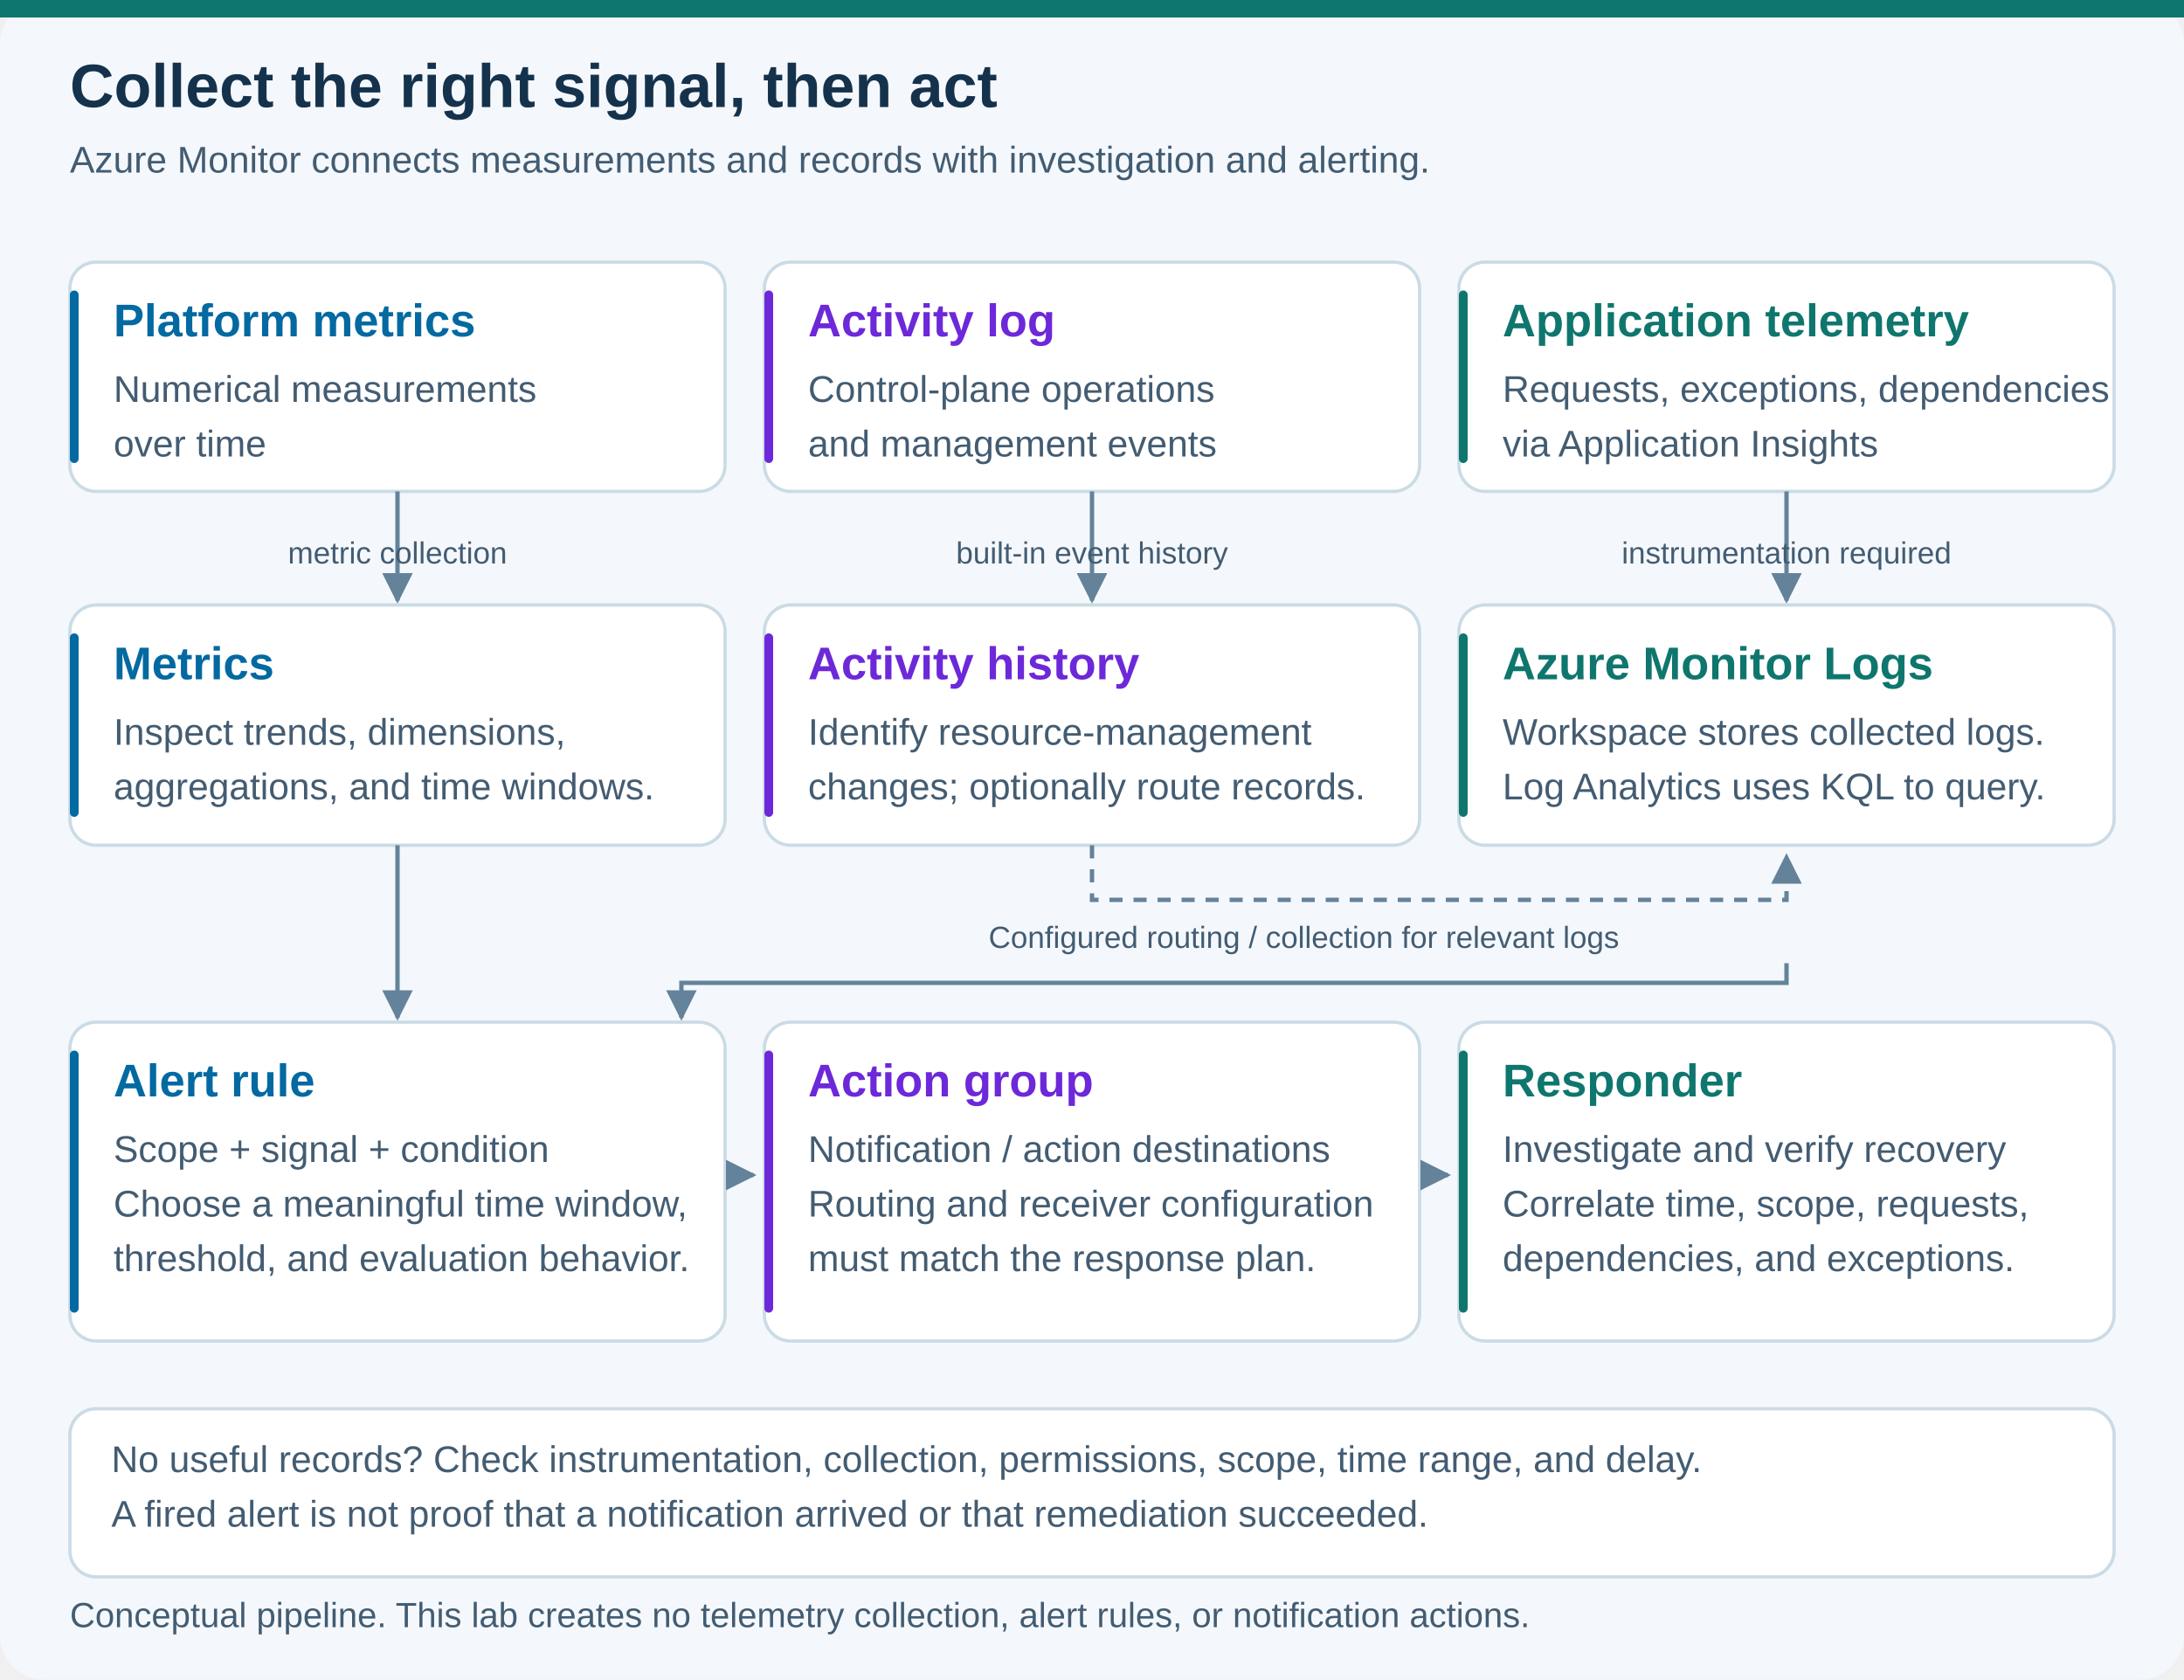
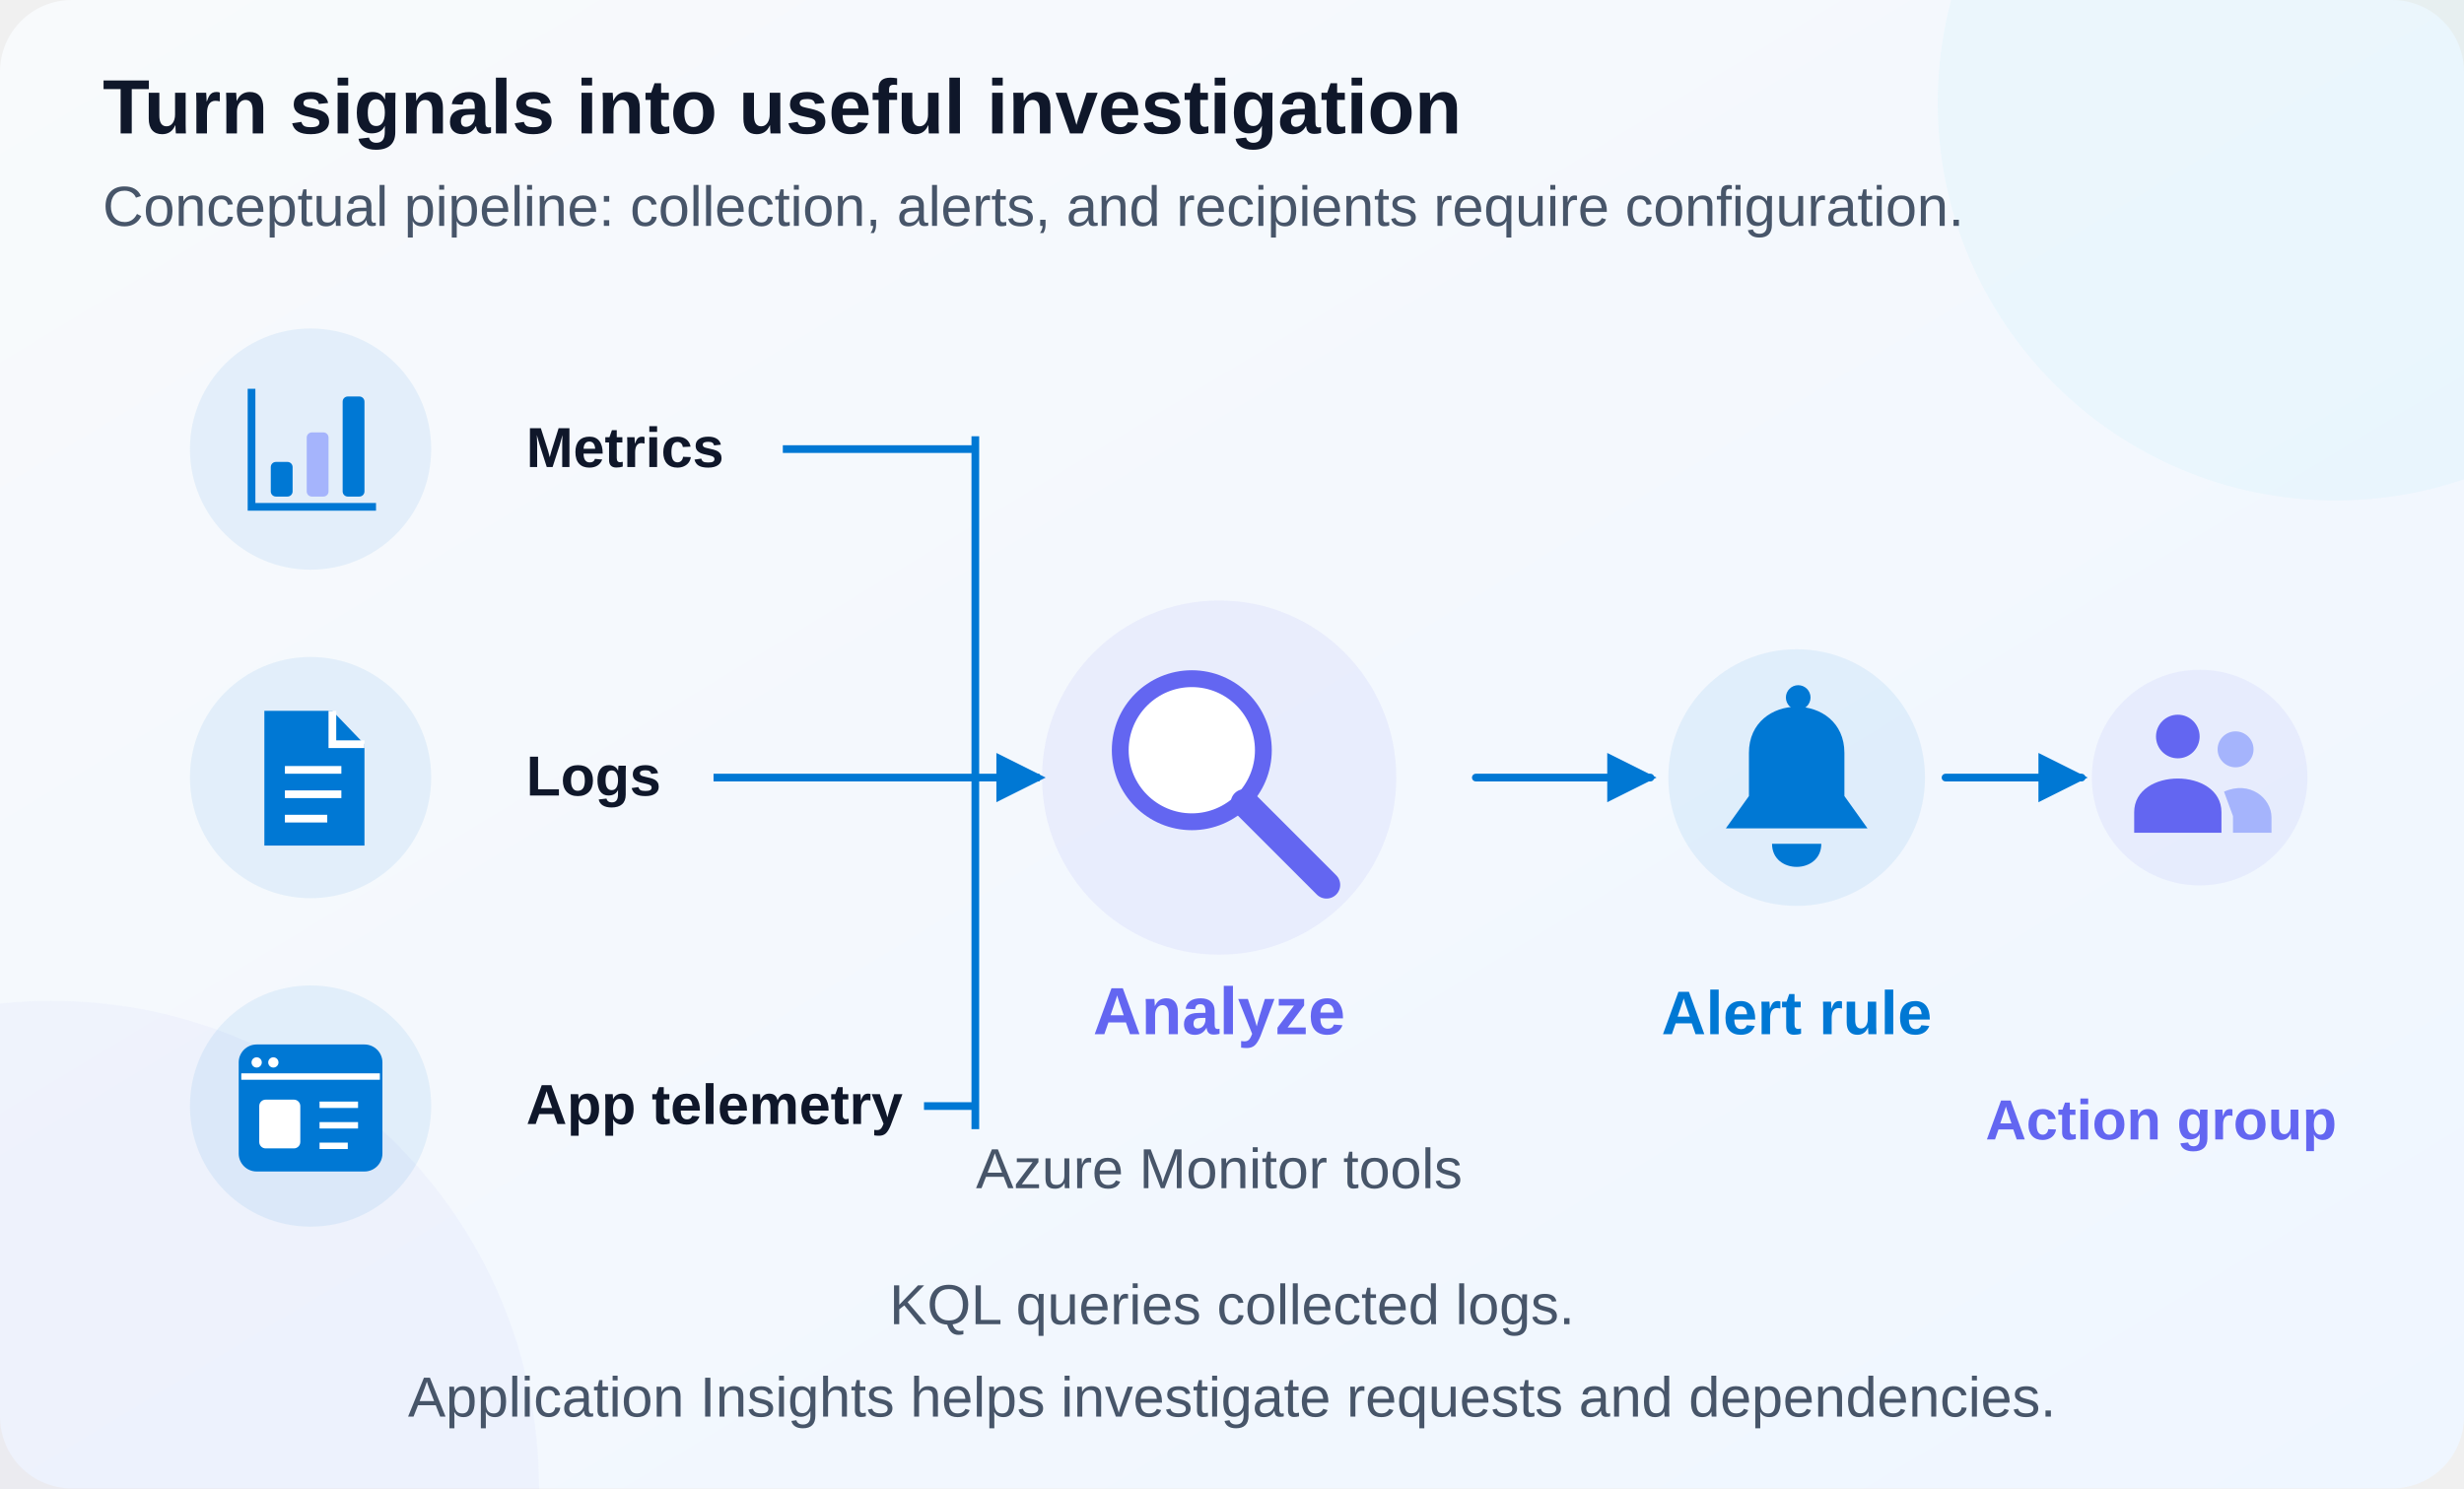
- <svg xmlns="http://www.w3.org/2000/svg" viewBox="0 0 1000 769" width="1000" height="769" role="img" aria-labelledby="title desc">
+ <svg xmlns="http://www.w3.org/2000/svg" viewBox="0 0 960 580" width="960" height="580" role="img" aria-labelledby="title desc">
  <defs>
-     <marker id="arrow" viewBox="0 0 10 10" refX="9" refY="5" markerWidth="7" markerHeight="7" orient="auto-start-reverse">
-       <path d="M 0 0 L 10 5 L 0 10 z" fill="#64839a" />
+     <linearGradient id="canvas" x2="1" y2="1">
+       <stop stop-color="#F8FAFC" />
+       <stop offset="1" stop-color="#EFF6FF" />
+     </linearGradient>
+     <linearGradient id="cloud" x2="0.8" y2="1">
+       <stop stop-color="#E0F2FE" />
+       <stop offset="1" stop-color="#A5B4FC" />
+     </linearGradient>
+     <marker id="arrow" viewBox="0 0 10 10" refX="8" refY="5" markerWidth="8" markerHeight="8" orient="auto">
+       <path d="M1 1L9 5L1 9Z" fill="#0078D4" />
    </marker>
  </defs>
-   <rect width="1000" height="769" rx="20" fill="#f4f8fc" />
-   <rect x="0" y="0" width="1000" height="8" fill="#0f766e" />
-   <text x="32" y="49" font-family="Segoe UI,Arial,sans-serif" font-size="28" fill="#15324d" font-weight="700" text-anchor="start">Collect the right signal, then act</text>
-   <text x="32" y="79" font-family="Segoe UI,Arial,sans-serif" font-size="17" fill="#435c72" font-weight="400" text-anchor="start">Azure Monitor connects measurements and records with investigation and alerting.</text>
-   <rect x="32" y="120" width="300" height="105" rx="12" fill="#ffffff" stroke="#cbdbe6" stroke-width="1.5" />
-   <rect x="32" y="133" width="4" height="79" rx="2" fill="#0369a1" />
-   <text x="52" y="154" font-family="Segoe UI,Arial,sans-serif" font-size="21" fill="#0369a1" font-weight="700" text-anchor="start">Platform metrics</text>
-   <text x="52" y="184" font-family="Segoe UI,Arial,sans-serif" font-size="17" fill="#435c72" font-weight="400" text-anchor="start">Numerical measurements</text>
-   <text x="52" y="209" font-family="Segoe UI,Arial,sans-serif" font-size="17" fill="#435c72" font-weight="400" text-anchor="start">over time</text>
-   <rect x="350" y="120" width="300" height="105" rx="12" fill="#ffffff" stroke="#cbdbe6" stroke-width="1.5" />
-   <rect x="350" y="133" width="4" height="79" rx="2" fill="#6d28d9" />
-   <text x="370" y="154" font-family="Segoe UI,Arial,sans-serif" font-size="21" fill="#6d28d9" font-weight="700" text-anchor="start">Activity log</text>
-   <text x="370" y="184" font-family="Segoe UI,Arial,sans-serif" font-size="17" fill="#435c72" font-weight="400" text-anchor="start">Control-plane operations</text>
-   <text x="370" y="209" font-family="Segoe UI,Arial,sans-serif" font-size="17" fill="#435c72" font-weight="400" text-anchor="start">and management events</text>
-   <rect x="668" y="120" width="300" height="105" rx="12" fill="#ffffff" stroke="#cbdbe6" stroke-width="1.5" />
-   <rect x="668" y="133" width="4" height="79" rx="2" fill="#0f766e" />
-   <text x="688" y="154" font-family="Segoe UI,Arial,sans-serif" font-size="21" fill="#0f766e" font-weight="700" text-anchor="start">Application telemetry</text>
-   <text x="688" y="184" font-family="Segoe UI,Arial,sans-serif" font-size="17" fill="#435c72" font-weight="400" text-anchor="start">Requests, exceptions, dependencies</text>
-   <text x="688" y="209" font-family="Segoe UI,Arial,sans-serif" font-size="17" fill="#435c72" font-weight="400" text-anchor="start">via Application Insights</text>
-   <line x1="182" y1="225" x2="182" y2="275" stroke="#64839a" stroke-width="2" marker-end="url(#arrow)" />
-   <text x="182" y="258" font-family="Segoe UI,Arial,sans-serif" font-size="14" fill="#435c72" font-weight="400" text-anchor="middle">metric collection</text>
-   <line x1="500" y1="225" x2="500" y2="275" stroke="#64839a" stroke-width="2" marker-end="url(#arrow)" />
-   <text x="500" y="258" font-family="Segoe UI,Arial,sans-serif" font-size="14" fill="#435c72" font-weight="400" text-anchor="middle">built-in event history</text>
-   <line x1="818" y1="225" x2="818" y2="275" stroke="#64839a" stroke-width="2" marker-end="url(#arrow)" />
-   <text x="818" y="258" font-family="Segoe UI,Arial,sans-serif" font-size="14" fill="#435c72" font-weight="400" text-anchor="middle">instrumentation required</text>
-   <rect x="32" y="277" width="300" height="110" rx="12" fill="#ffffff" stroke="#cbdbe6" stroke-width="1.5" />
-   <rect x="32" y="290" width="4" height="84" rx="2" fill="#0369a1" />
-   <text x="52" y="311" font-family="Segoe UI,Arial,sans-serif" font-size="21" fill="#0369a1" font-weight="700" text-anchor="start">Metrics</text>
-   <text x="52" y="341" font-family="Segoe UI,Arial,sans-serif" font-size="17" fill="#435c72" font-weight="400" text-anchor="start">Inspect trends, dimensions,</text>
-   <text x="52" y="366" font-family="Segoe UI,Arial,sans-serif" font-size="17" fill="#435c72" font-weight="400" text-anchor="start">aggregations, and time windows.</text>
-   <rect x="350" y="277" width="300" height="110" rx="12" fill="#ffffff" stroke="#cbdbe6" stroke-width="1.5" />
-   <rect x="350" y="290" width="4" height="84" rx="2" fill="#6d28d9" />
-   <text x="370" y="311" font-family="Segoe UI,Arial,sans-serif" font-size="21" fill="#6d28d9" font-weight="700" text-anchor="start">Activity history</text>
-   <text x="370" y="341" font-family="Segoe UI,Arial,sans-serif" font-size="17" fill="#435c72" font-weight="400" text-anchor="start">Identify resource-management</text>
-   <text x="370" y="366" font-family="Segoe UI,Arial,sans-serif" font-size="17" fill="#435c72" font-weight="400" text-anchor="start">changes; optionally route records.</text>
-   <rect x="668" y="277" width="300" height="110" rx="12" fill="#ffffff" stroke="#cbdbe6" stroke-width="1.5" />
-   <rect x="668" y="290" width="4" height="84" rx="2" fill="#0f766e" />
-   <text x="688" y="311" font-family="Segoe UI,Arial,sans-serif" font-size="21" fill="#0f766e" font-weight="700" text-anchor="start">Azure Monitor Logs</text>
-   <text x="688" y="341" font-family="Segoe UI,Arial,sans-serif" font-size="17" fill="#435c72" font-weight="400" text-anchor="start">Workspace stores collected logs.</text>
-   <text x="688" y="366" font-family="Segoe UI,Arial,sans-serif" font-size="17" fill="#435c72" font-weight="400" text-anchor="start">Log Analytics uses KQL to query.</text>
-   <path d="M 500 387 V 412 H 818 V 392" fill="none" stroke="#64839a" stroke-width="2" marker-end="url(#arrow)" stroke-dasharray="6 5" />
-   <text x="597" y="434" font-family="Segoe UI,Arial,sans-serif" font-size="14" fill="#435c72" font-weight="400" text-anchor="middle">Configured routing / collection for relevant logs</text>
-   <line x1="182" y1="387" x2="182" y2="466" stroke="#64839a" stroke-width="2" marker-end="url(#arrow)" />
-   <path d="M 818 441 V 450 H 312 V 466" fill="none" stroke="#64839a" stroke-width="2" marker-end="url(#arrow)" />
-   <rect x="32" y="468" width="300" height="146" rx="12" fill="#ffffff" stroke="#cbdbe6" stroke-width="1.5" />
-   <rect x="32" y="481" width="4" height="120" rx="2" fill="#0369a1" />
-   <text x="52" y="502" font-family="Segoe UI,Arial,sans-serif" font-size="21" fill="#0369a1" font-weight="700" text-anchor="start">Alert rule</text>
-   <text x="52" y="532" font-family="Segoe UI,Arial,sans-serif" font-size="17" fill="#435c72" font-weight="400" text-anchor="start">Scope + signal + condition</text>
-   <text x="52" y="557" font-family="Segoe UI,Arial,sans-serif" font-size="17" fill="#435c72" font-weight="400" text-anchor="start">Choose a meaningful time window,</text>
-   <text x="52" y="582" font-family="Segoe UI,Arial,sans-serif" font-size="17" fill="#435c72" font-weight="400" text-anchor="start">threshold, and evaluation behavior.</text>
-   <line x1="336" y1="538" x2="345" y2="538" stroke="#64839a" stroke-width="2" marker-end="url(#arrow)" />
-   <rect x="350" y="468" width="300" height="146" rx="12" fill="#ffffff" stroke="#cbdbe6" stroke-width="1.5" />
-   <rect x="350" y="481" width="4" height="120" rx="2" fill="#6d28d9" />
-   <text x="370" y="502" font-family="Segoe UI,Arial,sans-serif" font-size="21" fill="#6d28d9" font-weight="700" text-anchor="start">Action group</text>
-   <text x="370" y="532" font-family="Segoe UI,Arial,sans-serif" font-size="17" fill="#435c72" font-weight="400" text-anchor="start">Notification / action destinations</text>
-   <text x="370" y="557" font-family="Segoe UI,Arial,sans-serif" font-size="17" fill="#435c72" font-weight="400" text-anchor="start">Routing and receiver configuration</text>
-   <text x="370" y="582" font-family="Segoe UI,Arial,sans-serif" font-size="17" fill="#435c72" font-weight="400" text-anchor="start">must match the response plan.</text>
-   <line x1="654" y1="538" x2="663" y2="538" stroke="#64839a" stroke-width="2" marker-end="url(#arrow)" />
-   <rect x="668" y="468" width="300" height="146" rx="12" fill="#ffffff" stroke="#cbdbe6" stroke-width="1.5" />
-   <rect x="668" y="481" width="4" height="120" rx="2" fill="#0f766e" />
-   <text x="688" y="502" font-family="Segoe UI,Arial,sans-serif" font-size="21" fill="#0f766e" font-weight="700" text-anchor="start">Responder</text>
-   <text x="688" y="532" font-family="Segoe UI,Arial,sans-serif" font-size="17" fill="#435c72" font-weight="400" text-anchor="start">Investigate and verify recovery</text>
-   <text x="688" y="557" font-family="Segoe UI,Arial,sans-serif" font-size="17" fill="#435c72" font-weight="400" text-anchor="start">Correlate time, scope, requests,</text>
-   <text x="688" y="582" font-family="Segoe UI,Arial,sans-serif" font-size="17" fill="#435c72" font-weight="400" text-anchor="start">dependencies, and exceptions.</text>
-   <rect x="32" y="645" width="936" height="77" rx="12" fill="#ffffff" stroke="#cbdbe6" stroke-width="1.5" />
-   <text x="51" y="674" font-family="Segoe UI,Arial,sans-serif" font-size="17" fill="#435c72" font-weight="400" text-anchor="start">No useful records? Check instrumentation, collection, permissions, scope, time range, and delay.</text>
-   <text x="51" y="699" font-family="Segoe UI,Arial,sans-serif" font-size="17" fill="#435c72" font-weight="400" text-anchor="start">A fired alert is not proof that a notification arrived or that remediation succeeded.</text>
-   <text x="32" y="745" font-family="Segoe UI,Arial,sans-serif" font-size="16" fill="#435c72" font-weight="400" text-anchor="start">Conceptual pipeline. This lab creates no telemetry collection, alert rules, or notification actions.</text>
+   <rect width="960" height="580" rx="28" fill="url(#canvas)" />
+   <circle cx="910" cy="40" r="155" fill="#22D3EE" opacity="0.05" />
+   <circle cx="20" cy="580" r="190" fill="#6366F1" opacity="0.04" />
+   <g font-family="Segoe UI,Arial,sans-serif">
+     <text x="40" y="52" font-size="30" fill="#0F172A" font-weight="700" text-anchor="start">Turn signals into useful investigation</text>
+     <text x="40" y="88" font-size="22" fill="#475569" font-weight="400" text-anchor="start">Conceptual pipeline: collection, alerts, and recipients require configuration.</text>
+     <circle cx="121" cy="175" r="47" fill="#0078D4" opacity="0.08" />
+     <g transform="translate(91.0 145.0) scale(0.5)" color="#0078D4">
+       <path d="M14 13V105H111" fill="none" stroke="currentColor" stroke-width="6" />
+       <rect x="29" y="70" width="17" height="27" rx="4" fill="currentColor" />
+       <rect x="57" y="47" width="17" height="50" rx="4" fill="#A5B4FC" />
+       <rect x="85" y="19" width="17" height="78" rx="4" fill="currentColor" />
+     </g>
+     <text x="205" y="182" font-size="22" fill="#0F172A" font-weight="700" text-anchor="start">Metrics</text>
+     <circle cx="121" cy="303" r="47" fill="#0078D4" opacity="0.08" />
+     <g transform="translate(91.0 273.0) scale(0.5)" color="#0078D4">
+       <path d="M24 8H77L102 34V113H24Z" fill="currentColor" />
+       <path d="M77 8V34H102M40 54H84M40 73H84M40 92H73" fill="none" stroke="#FFFFFF" stroke-width="6" />
+     </g>
+     <text x="205" y="310" font-size="22" fill="#0F172A" font-weight="700" text-anchor="start">Logs</text>
+     <circle cx="121" cy="431" r="47" fill="#0078D4" opacity="0.08" />
+     <g transform="translate(91.0 401.0) scale(0.5)" color="#0078D4">
+       <rect x="4" y="12" width="112" height="99" rx="14" fill="currentColor" />
+       <path d="M6 37H114" stroke="#FFFFFF" stroke-width="5" />
+       <circle cx="18" cy="26" r="4" fill="#FFFFFF" />
+       <circle cx="31" cy="26" r="4" fill="#FFFFFF" />
+       <rect x="20" y="55" width="32" height="38" rx="5" fill="#FFFFFF" />
+       <path d="M67 59H97M67 75H97M67 91H89" stroke="#FFFFFF" stroke-width="5" />
+     </g>
+     <text x="205" y="438" font-size="22" fill="#0F172A" font-weight="700" text-anchor="start">App telemetry</text>
+     <path d="M380 170V440M305 175H380M278 303H380M360 431H380M380 303H405" fill="none" stroke="#0078D4" stroke-width="3" marker-end="url(#arrow)" />
+     <circle cx="475" cy="303" r="69" fill="#6366F1" opacity="0.08" />
+     <g transform="translate(425.8 253.8) scale(0.82)" color="#6366F1">
+       <circle cx="47" cy="47" r="34" fill="#FFFFFF" stroke="currentColor" stroke-width="8" />
+       <path d="M72 72L111 111" stroke="currentColor" stroke-width="13" stroke-linecap="round" />
+     </g>
+     <text x="475" y="403" font-size="26" fill="#6366F1" font-weight="700" text-anchor="middle">Analyze</text>
+     <text x="475" y="463" font-size="22" fill="#475569" font-weight="400" text-anchor="middle">Azure Monitor tools</text>
+     <path d="M575 303 L643 303" fill="none" stroke="#0078D4" stroke-width="3" stroke-linecap="round" marker-end="url(#arrow)" />
+     <circle cx="700" cy="303" r="50" fill="#0078D4" opacity="0.08" />
+     <g transform="translate(664.0 267.0) scale(0.6)" color="#0078D4">
+       <path d="M29 72V44C29 4 91 4 91 44V72L106 93H14Z" fill="currentColor" />
+       <path d="M44 103C44 123 76 123 76 103" fill="currentColor" />
+       <circle cx="61" cy="8" r="8" fill="currentColor" />
+     </g>
+     <text x="700" y="403" font-size="24" fill="#0078D4" font-weight="700" text-anchor="middle">Alert rule</text>
+     <path d="M758 303 L811 303" fill="none" stroke="#0078D4" stroke-width="3" stroke-linecap="round" marker-end="url(#arrow)" />
+     <circle cx="857" cy="303" r="42" fill="#6366F1" opacity="0.08" />
+     <g transform="translate(827.0 273.0) scale(0.5)" color="#6366F1">
+       <circle cx="43" cy="28" r="17" fill="currentColor" />
+       <circle cx="88" cy="38" r="14" fill="#A5B4FC" />
+       <path d="M9 103V87C9 52 77 52 77 87V103Z" fill="currentColor" />
+       <path d="M79 71C99 62 116 76 116 91V103H86V90Z" fill="#A5B4FC" />
+     </g>
+     <text x="842" y="444" font-size="22" fill="#6366F1" font-weight="700" text-anchor="middle">Action group</text>
+     <text x="480" y="516" font-size="22" fill="#475569" font-weight="400" text-anchor="middle">KQL queries collected logs.</text>
+     <text x="480" y="552" font-size="22" fill="#475569" font-weight="400" text-anchor="middle">Application Insights helps investigate requests and dependencies.</text>
+   </g>
</svg>
